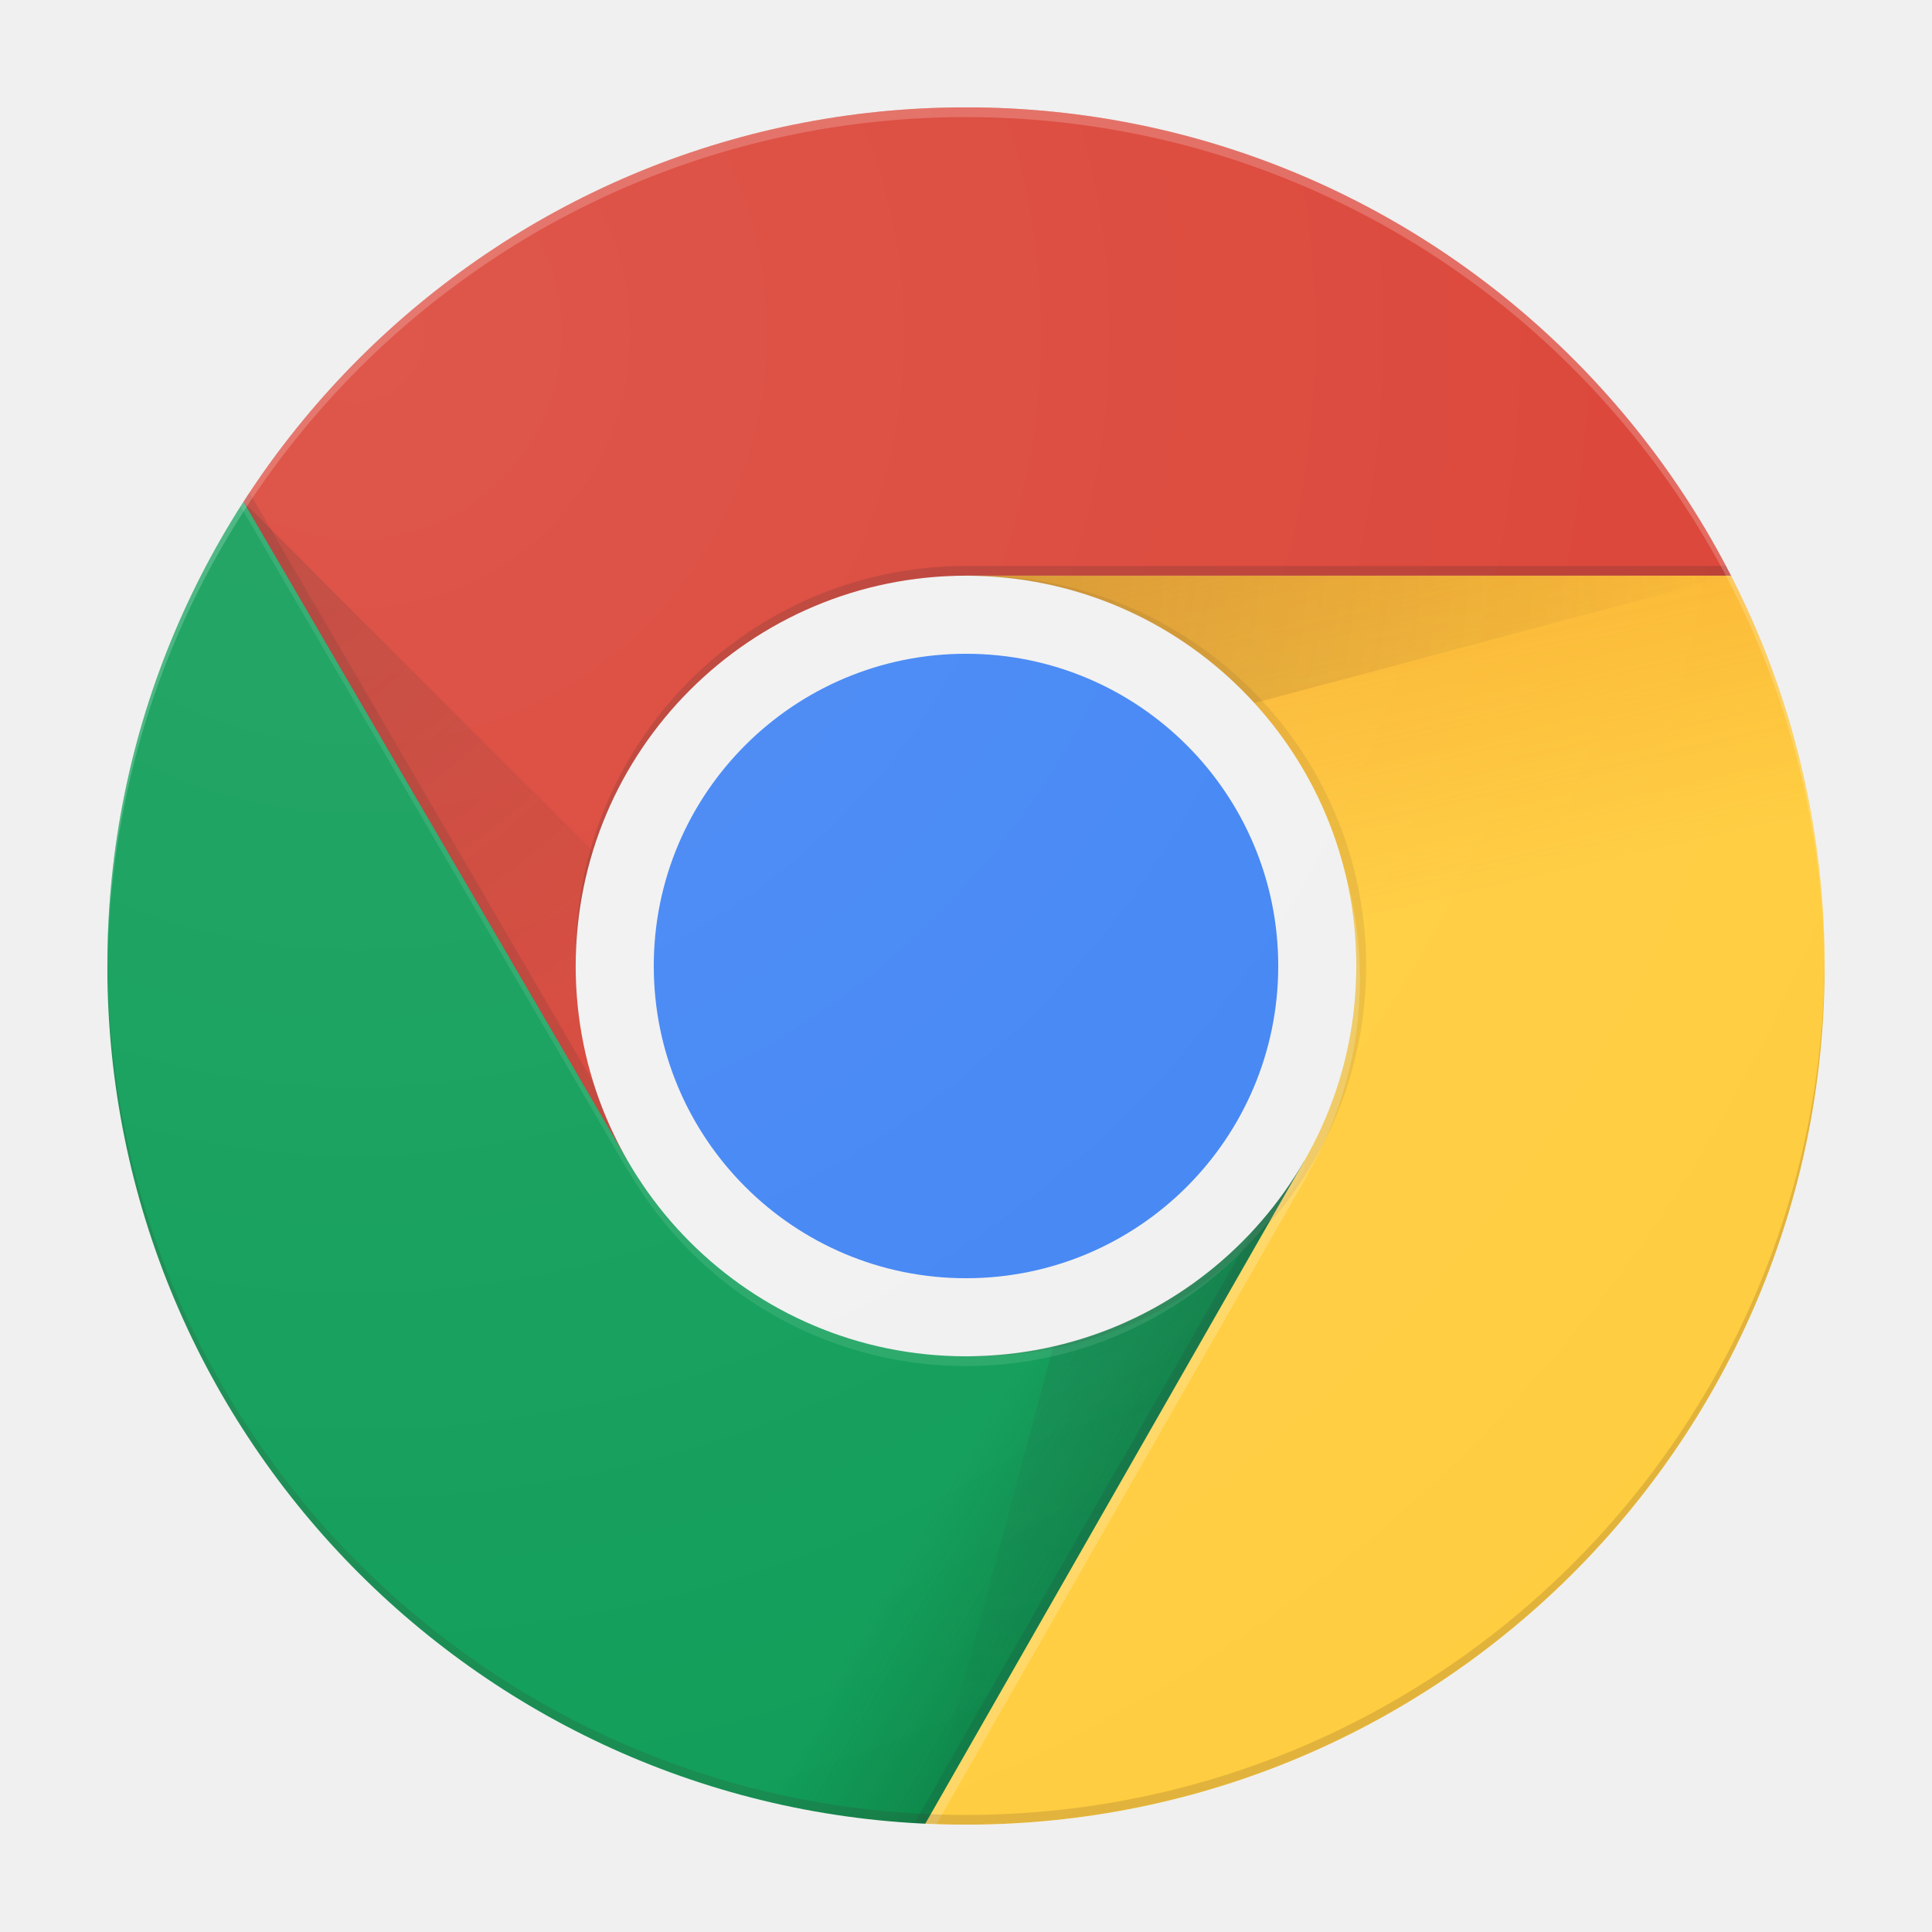
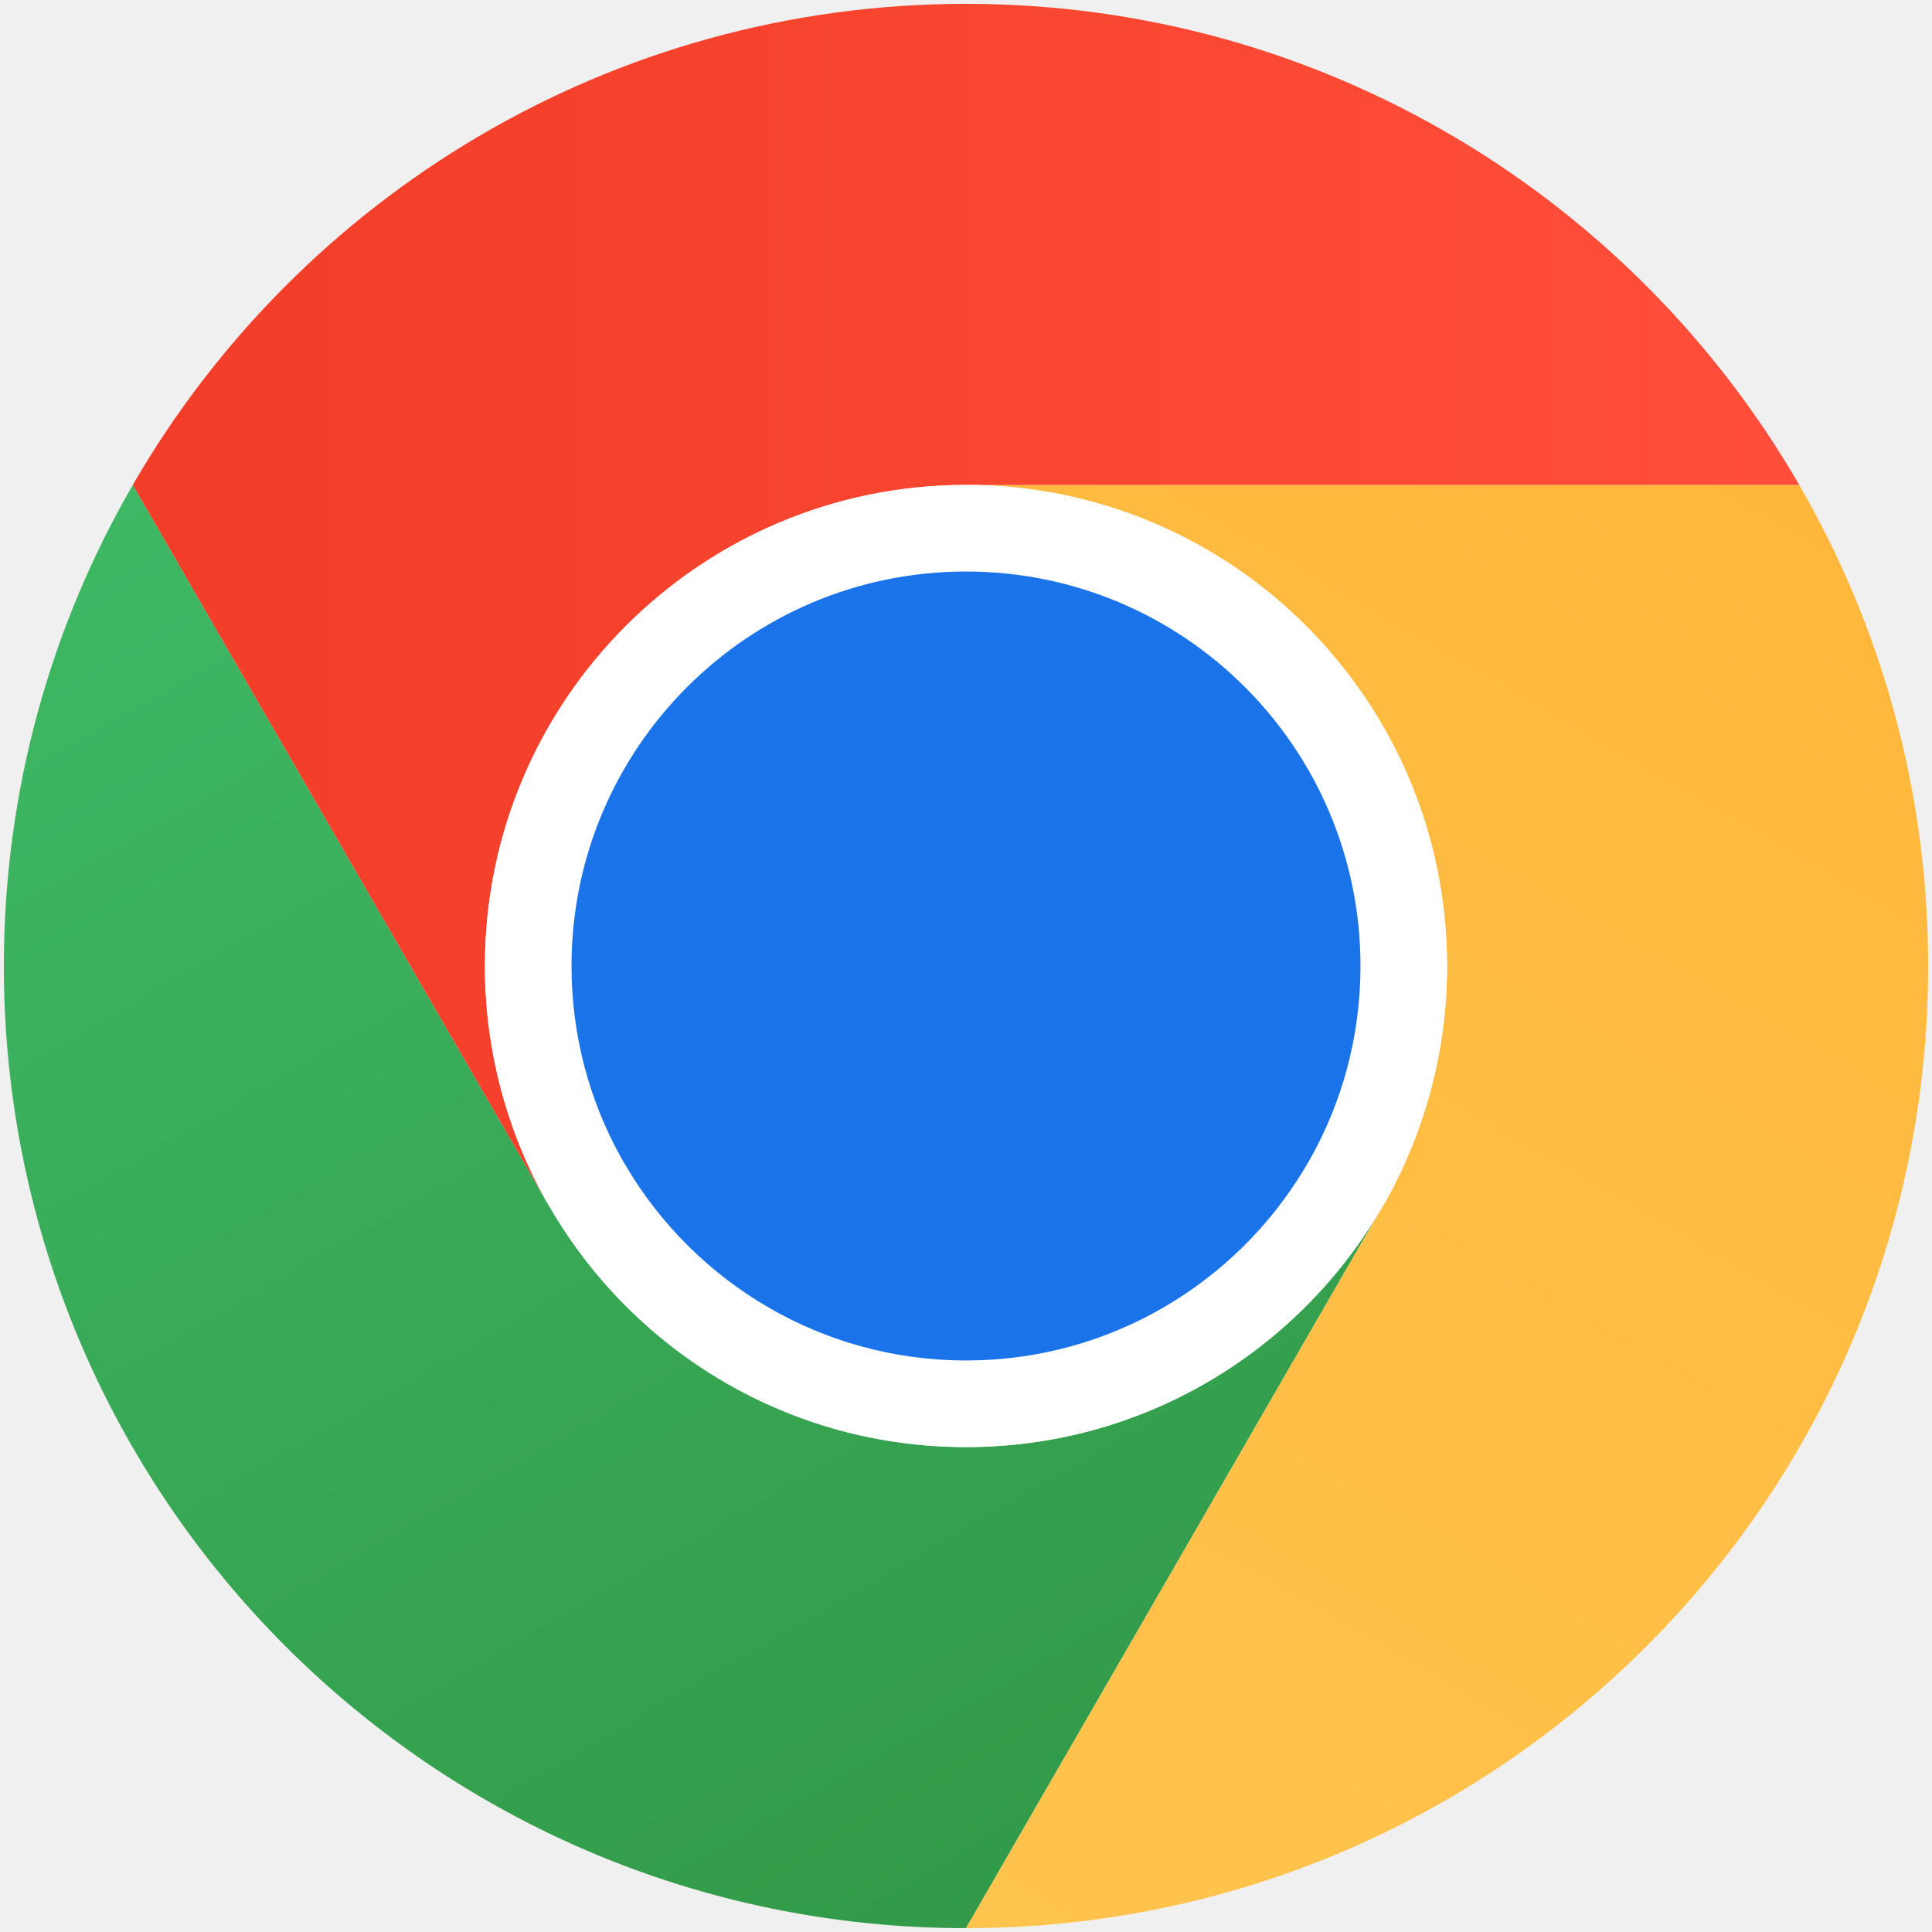
- <svg xmlns="http://www.w3.org/2000/svg" width="36" height="36" viewBox="2 2 36 36" fill="none">
-   <mask id="mask0" mask-type="alpha" maskUnits="userSpaceOnUse" x="4" y="4" width="32" height="32">
-     <ellipse cx="20" cy="20" rx="16" ry="16" fill="#C4C4C4" />
-   </mask>
-   <g mask="url(#mask0)">
-     <path d="M4 4V23.636H13.702L20 12.727H36V4H4Z" fill="#DB4437" />
-     <path d="M4 36H19.231L26.3 28.931V23.636H13.702L4 6.996V36Z" fill="#0F9D58" />
-     <path d="M4 36H19.231L26.3 28.931V23.636H13.702L4 6.996V36Z" fill="url(#paint0_linear)" />
-     <path d="M20 12.727L26.3 23.636L19.231 36H36V12.727H20Z" fill="#FFCD40" />
-     <path d="M20 12.727L26.3 23.636L19.231 36H36V12.727H20Z" fill="url(#paint1_linear)" />
-     <path d="M13.874 23.573L6.633 11.153L6.527 11.335L13.716 23.662L13.874 23.573Z" fill="#3E2723" fill-opacity="0.15" />
-     <path d="M26.153 23.878L26.002 23.791L19.022 36H19.231L26.158 23.884L26.153 23.878Z" fill="#263238" fill-opacity="0.15" />
-     <path d="M6.54 11.354L16.949 21.762L13.702 23.636L6.54 11.354Z" fill="url(#paint2_radial)" />
-     <path d="M19.242 35.98L23.053 21.762L26.3 23.636L19.242 35.98Z" fill="url(#paint3_radial)" />
-     <path d="M20 12.727V16.536L34.255 12.727H20Z" fill="url(#paint4_radial)" />
-     <path d="M20 27.273C24.017 27.273 27.273 24.017 27.273 20C27.273 15.983 24.017 12.727 20 12.727C15.983 12.727 12.727 15.983 12.727 20C12.727 24.017 15.983 27.273 20 27.273Z" fill="#F1F1F1" />
-     <path d="M20 25.818C23.213 25.818 25.818 23.213 25.818 20C25.818 16.787 23.213 14.182 20 14.182C16.787 14.182 14.182 16.787 14.182 20C14.182 23.213 16.787 25.818 20 25.818Z" fill="#4285F4" />
-     <path d="M20 12.546C15.984 12.546 12.727 15.802 12.727 19.818V20C12.727 15.984 15.984 12.727 20 12.727H36V12.546H20Z" fill="#3E2723" fill-opacity="0.2" />
-     <path d="M26.291 23.636C25.033 25.807 22.689 27.273 20 27.273C17.309 27.273 14.966 25.807 13.707 23.636H13.7L4 6.996V7.178L13.702 23.818H13.709C14.967 25.989 17.311 27.454 20.002 27.454C22.691 27.454 25.035 25.991 26.293 23.818H26.302V23.636H26.291Z" fill="white" fill-opacity="0.1" />
-     <path opacity="0.1" d="M20.182 12.727C20.151 12.727 20.122 12.731 20.091 12.733C24.066 12.782 27.273 16.015 27.273 20C27.273 23.985 24.066 27.218 20.091 27.267C20.122 27.267 20.151 27.273 20.182 27.273C24.198 27.273 27.455 24.016 27.455 20C27.455 15.984 24.198 12.727 20.182 12.727Z" fill="#3E2723" />
-     <path d="M26.364 23.878C26.982 22.809 27.34 21.573 27.34 20.249C27.34 19.482 27.22 18.744 27 18.051C27.173 18.673 27.273 19.326 27.273 20.002C27.273 21.326 26.915 22.562 26.296 23.631L26.3 23.638L19.231 36.002H19.442L26.367 23.886L26.364 23.878Z" fill="white" fill-opacity="0.2" />
-     <path d="M20 4.182C28.805 4.182 35.949 11.296 35.998 20.091C35.998 20.06 36 20.031 36 20C36 11.164 28.836 4 20 4C11.164 4 4 11.164 4 20C4 20.031 4.002 20.06 4.002 20.091C4.051 11.296 11.194 4.182 20 4.182Z" fill="white" fill-opacity="0.2" />
-     <path d="M20 35.818C28.805 35.818 35.949 28.704 35.998 19.909C35.998 19.94 36 19.969 36 20C36 28.836 28.836 36 20 36C11.164 36 4 28.836 4 20C4 19.969 4.002 19.94 4.002 19.909C4.051 28.704 11.194 35.818 20 35.818Z" fill="#3E2723" fill-opacity="0.15" />
-     <path d="M20 36C28.837 36 36 28.837 36 20C36 11.163 28.837 4 20 4C11.163 4 4 11.163 4 20C4 28.837 11.163 36 20 36Z" fill="url(#paint5_radial)" />
-   </g>
+ <svg xmlns="http://www.w3.org/2000/svg" version="1.2" width="36" height="36" viewBox="0 0 502 502">
  <defs>
-     <linearGradient id="paint0_linear" x1="22.704" y1="32.454" x2="12.098" y2="26.242" gradientUnits="userSpaceOnUse">
-       <stop stop-color="#055524" stop-opacity="0.4" />
-       <stop offset="0.33" stop-color="#055524" stop-opacity="0" />
+     <linearGradient id="a" x1="110.2" x2="-106.3" y1="582.3" y2="207.2" gradientUnits="userSpaceOnUse">
+       <stop offset="0" stop-color="#329a48" />
+       <stop offset="1" stop-color="#3eb864" />
    </linearGradient>
-     <linearGradient id="paint1_linear" x1="24.701" y1="11.601" x2="27.372" y2="23.296" gradientUnits="userSpaceOnUse">
-       <stop stop-color="#EA6100" stop-opacity="0.3" />
-       <stop offset="0.66" stop-color="#EA6100" stop-opacity="0" />
+     <linearGradient id="b" x1="86.9" x2="303.4" y1="406.2" y2="31.2" gradientUnits="userSpaceOnUse">
+       <stop offset="0" stop-color="#ffc44e" />
+       <stop offset="1" stop-color="#ffb73b" />
    </linearGradient>
-     <radialGradient id="paint2_radial" cx="0" cy="0" r="1" gradientUnits="userSpaceOnUse" gradientTransform="translate(6.52266 11.3673) scale(14.1898)">
-       <stop stop-color="#3E2723" stop-opacity="0.2" />
-       <stop offset="1" stop-color="#3E2723" stop-opacity="0" />
-     </radialGradient>
-     <radialGradient id="paint3_radial" cx="0" cy="0" r="1" gradientUnits="userSpaceOnUse" gradientTransform="translate(19.9716 20.0251) scale(15.9764)">
-       <stop stop-color="#263238" stop-opacity="0.2" />
-       <stop offset="1" stop-color="#263238" stop-opacity="0" />
-     </radialGradient>
-     <radialGradient id="paint4_radial" cx="0" cy="0" r="1" gradientUnits="userSpaceOnUse" gradientTransform="translate(19.3047 12.7178) scale(15.2869)">
-       <stop stop-color="#3E2723" stop-opacity="0.2" />
-       <stop offset="1" stop-color="#3E2723" stop-opacity="0" />
-     </radialGradient>
-     <radialGradient id="paint5_radial" cx="0" cy="0" r="1" gradientUnits="userSpaceOnUse" gradientTransform="translate(8.77927 8.36618) scale(32.1356)">
-       <stop stop-color="white" stop-opacity="0.1" />
-       <stop offset="1" stop-color="white" stop-opacity="0" />
-     </radialGradient>
+     <linearGradient id="c" x1="34.5" x2="467.5" y1="-1" y2="-1" gradientUnits="userSpaceOnUse">
+       <stop offset="0" stop-color="#f23d28" />
+       <stop offset="1" stop-color="#ff4e39" />
+     </linearGradient>
  </defs>
+   <path d="M358.4 314.9 251 501C112.9 501 1 389.1 1 251c0-45.5 12.2-88.2 33.5-125l107.3 185.9 1.8 3C165.4 351.5 205.3 376 251 376s85.6-24.5 107.4-61.1z" style="fill:url(#a)" />
+   <path d="M501 251c0 138.1-111.9 250-250 250l107.4-186.1 1.8-3c10-18 15.8-38.8 15.8-60.9 0-69-56-125-125-125h216.5c21.3 36.8 33.5 79.5 33.5 125z" style="fill:url(#b)" />
+   <path d="M467.5 126H251c-69 0-125 56-125 125 0 22.1 5.8 42.9 15.8 60.9L34.5 126C77.7 51.3 158.5 1 251 1s173.3 50.3 216.5 125z" style="fill:url(#c)" />
+   <path d="m360.2 311.9-1.8 3C336.6 351.5 296.7 376 251 376s-85.6-24.5-107.4-61.1l-1.8-3c-10-18-15.8-38.8-15.8-60.9 0-69 56-125 125-125s125 56 125 125c0 22.1-5.8 42.9-15.8 60.9z" style="fill:#fff" />
+   <path d="m340.5 301-1.4 2.4c-17.9 30-50.7 50.1-88.1 50.1-37.4 0-70.2-20.1-88.1-50.1l-1.4-2.4c-8.3-14.8-13-31.9-13-50 0-56.6 45.9-102.5 102.5-102.5S353.5 194.4 353.5 251c0 18.1-4.7 35.2-13 50z" style="fill:#1a73e8" />
</svg>
